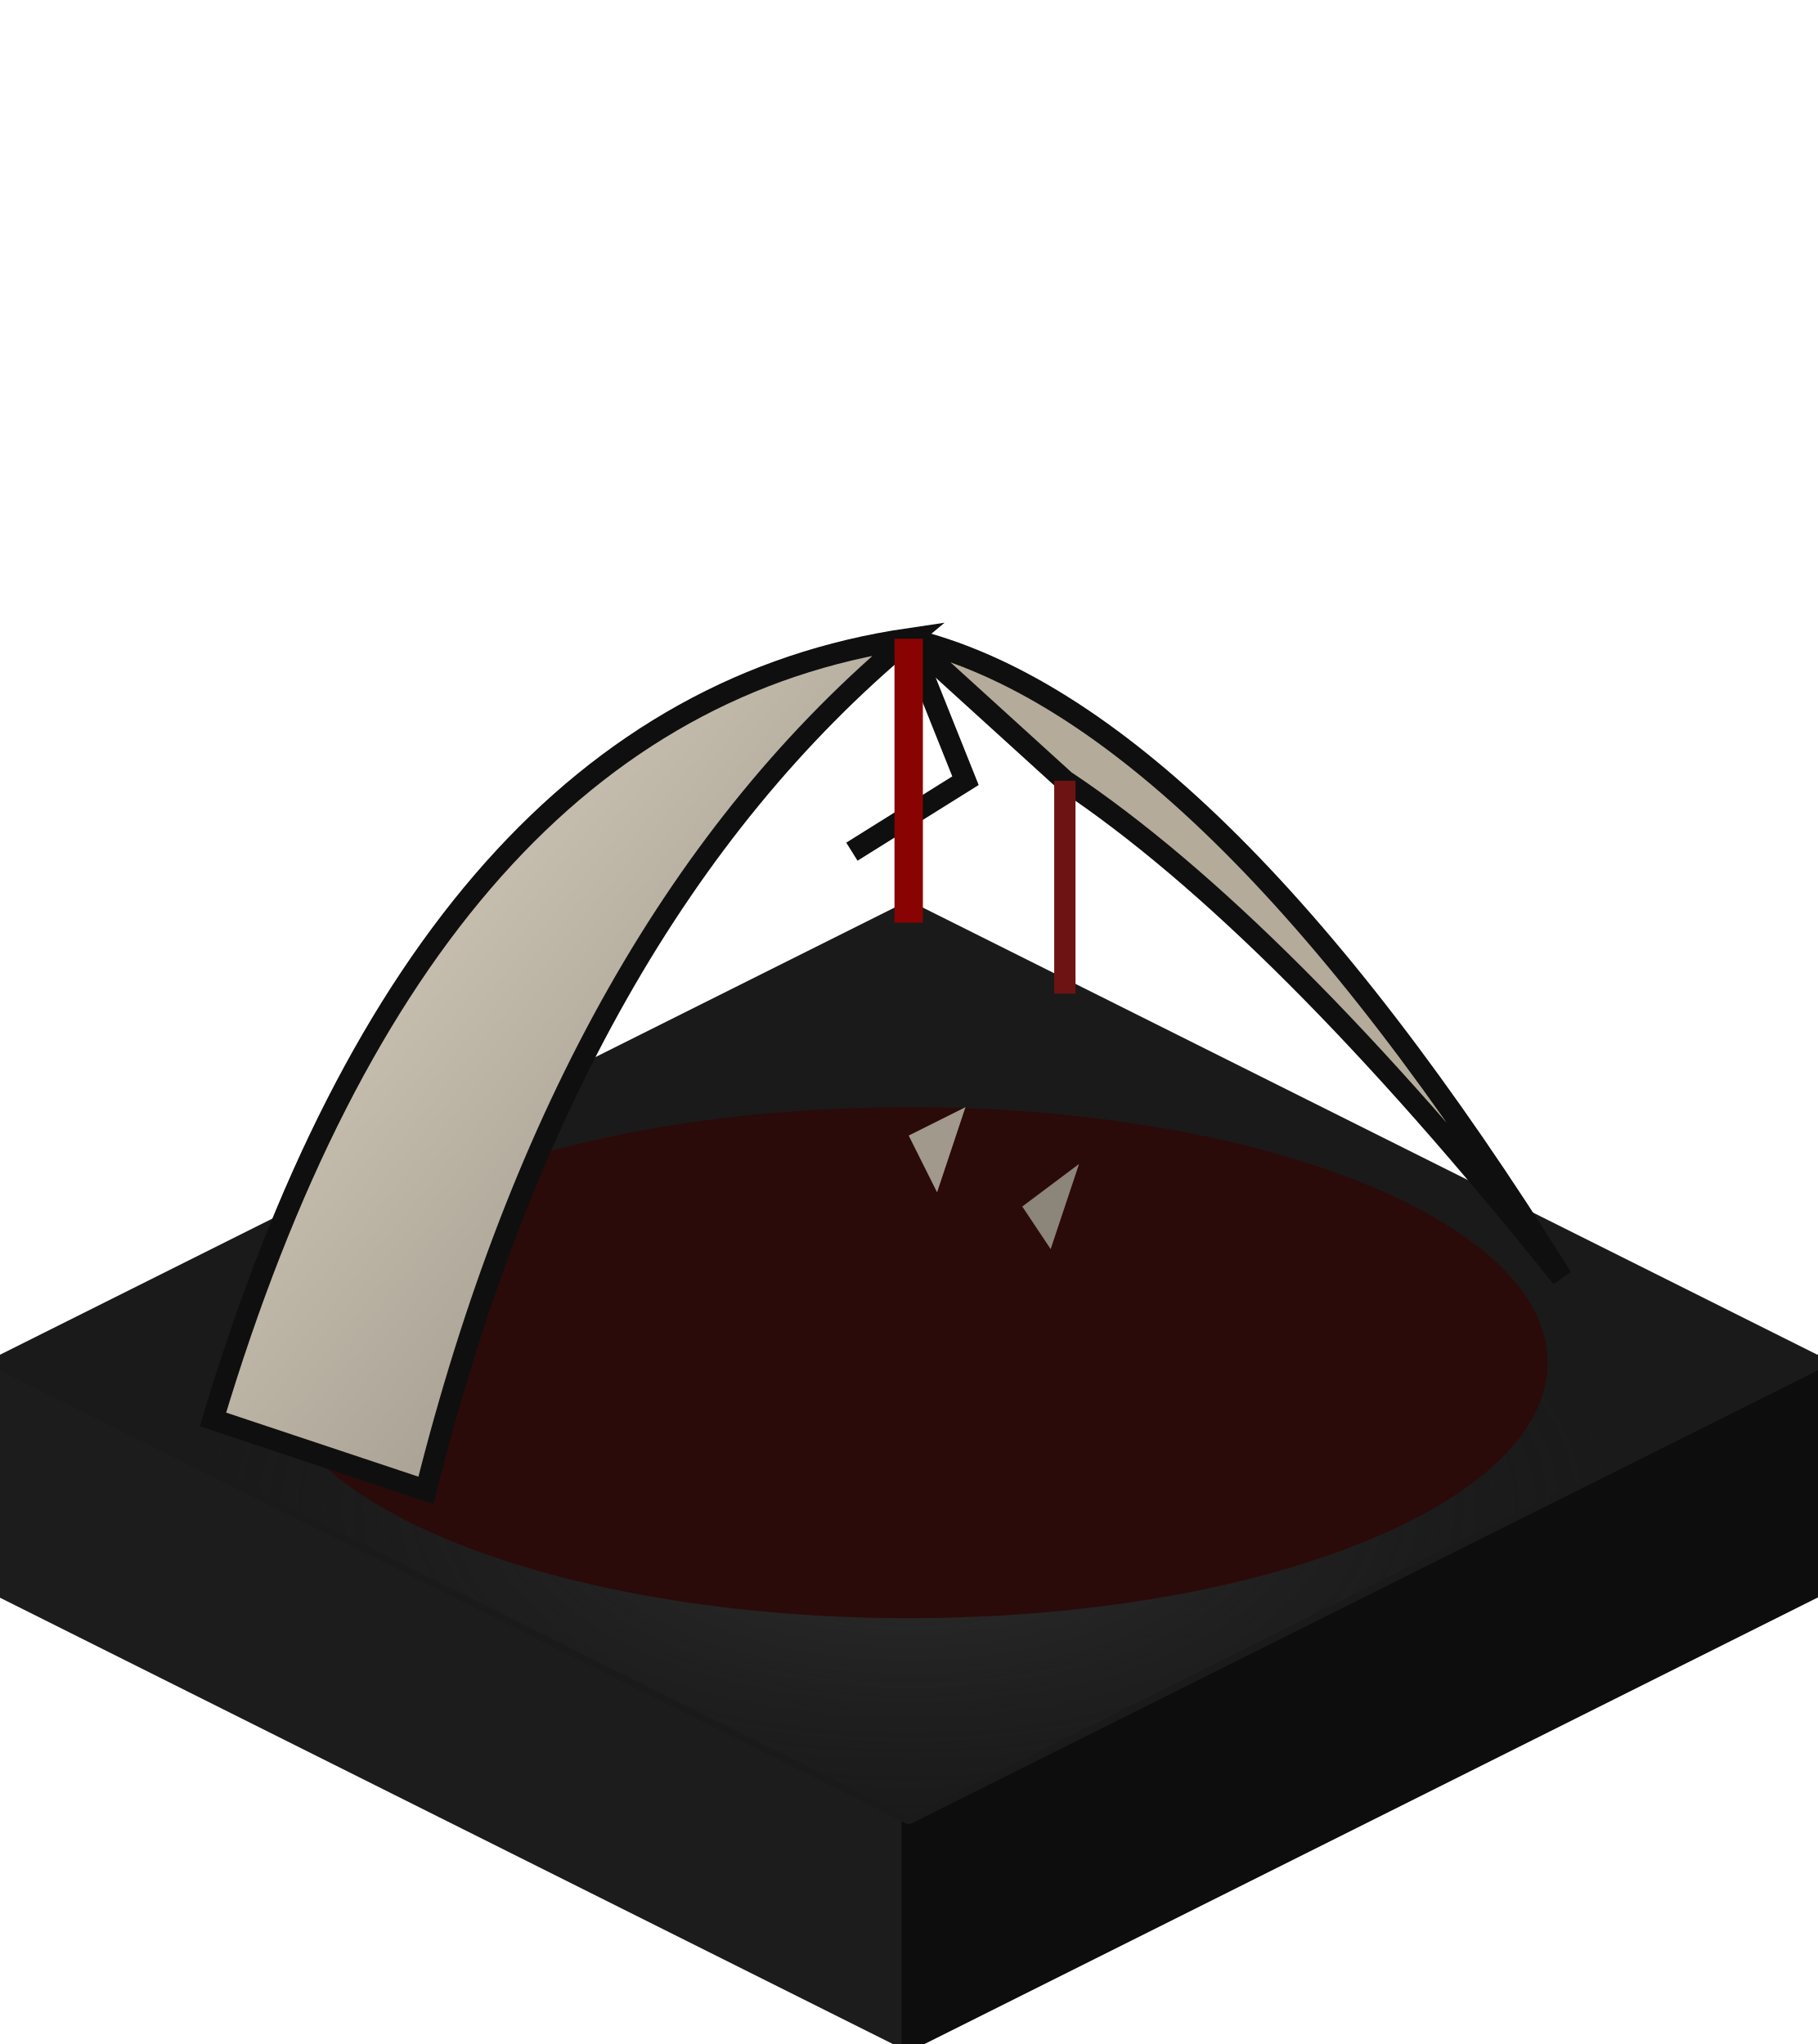
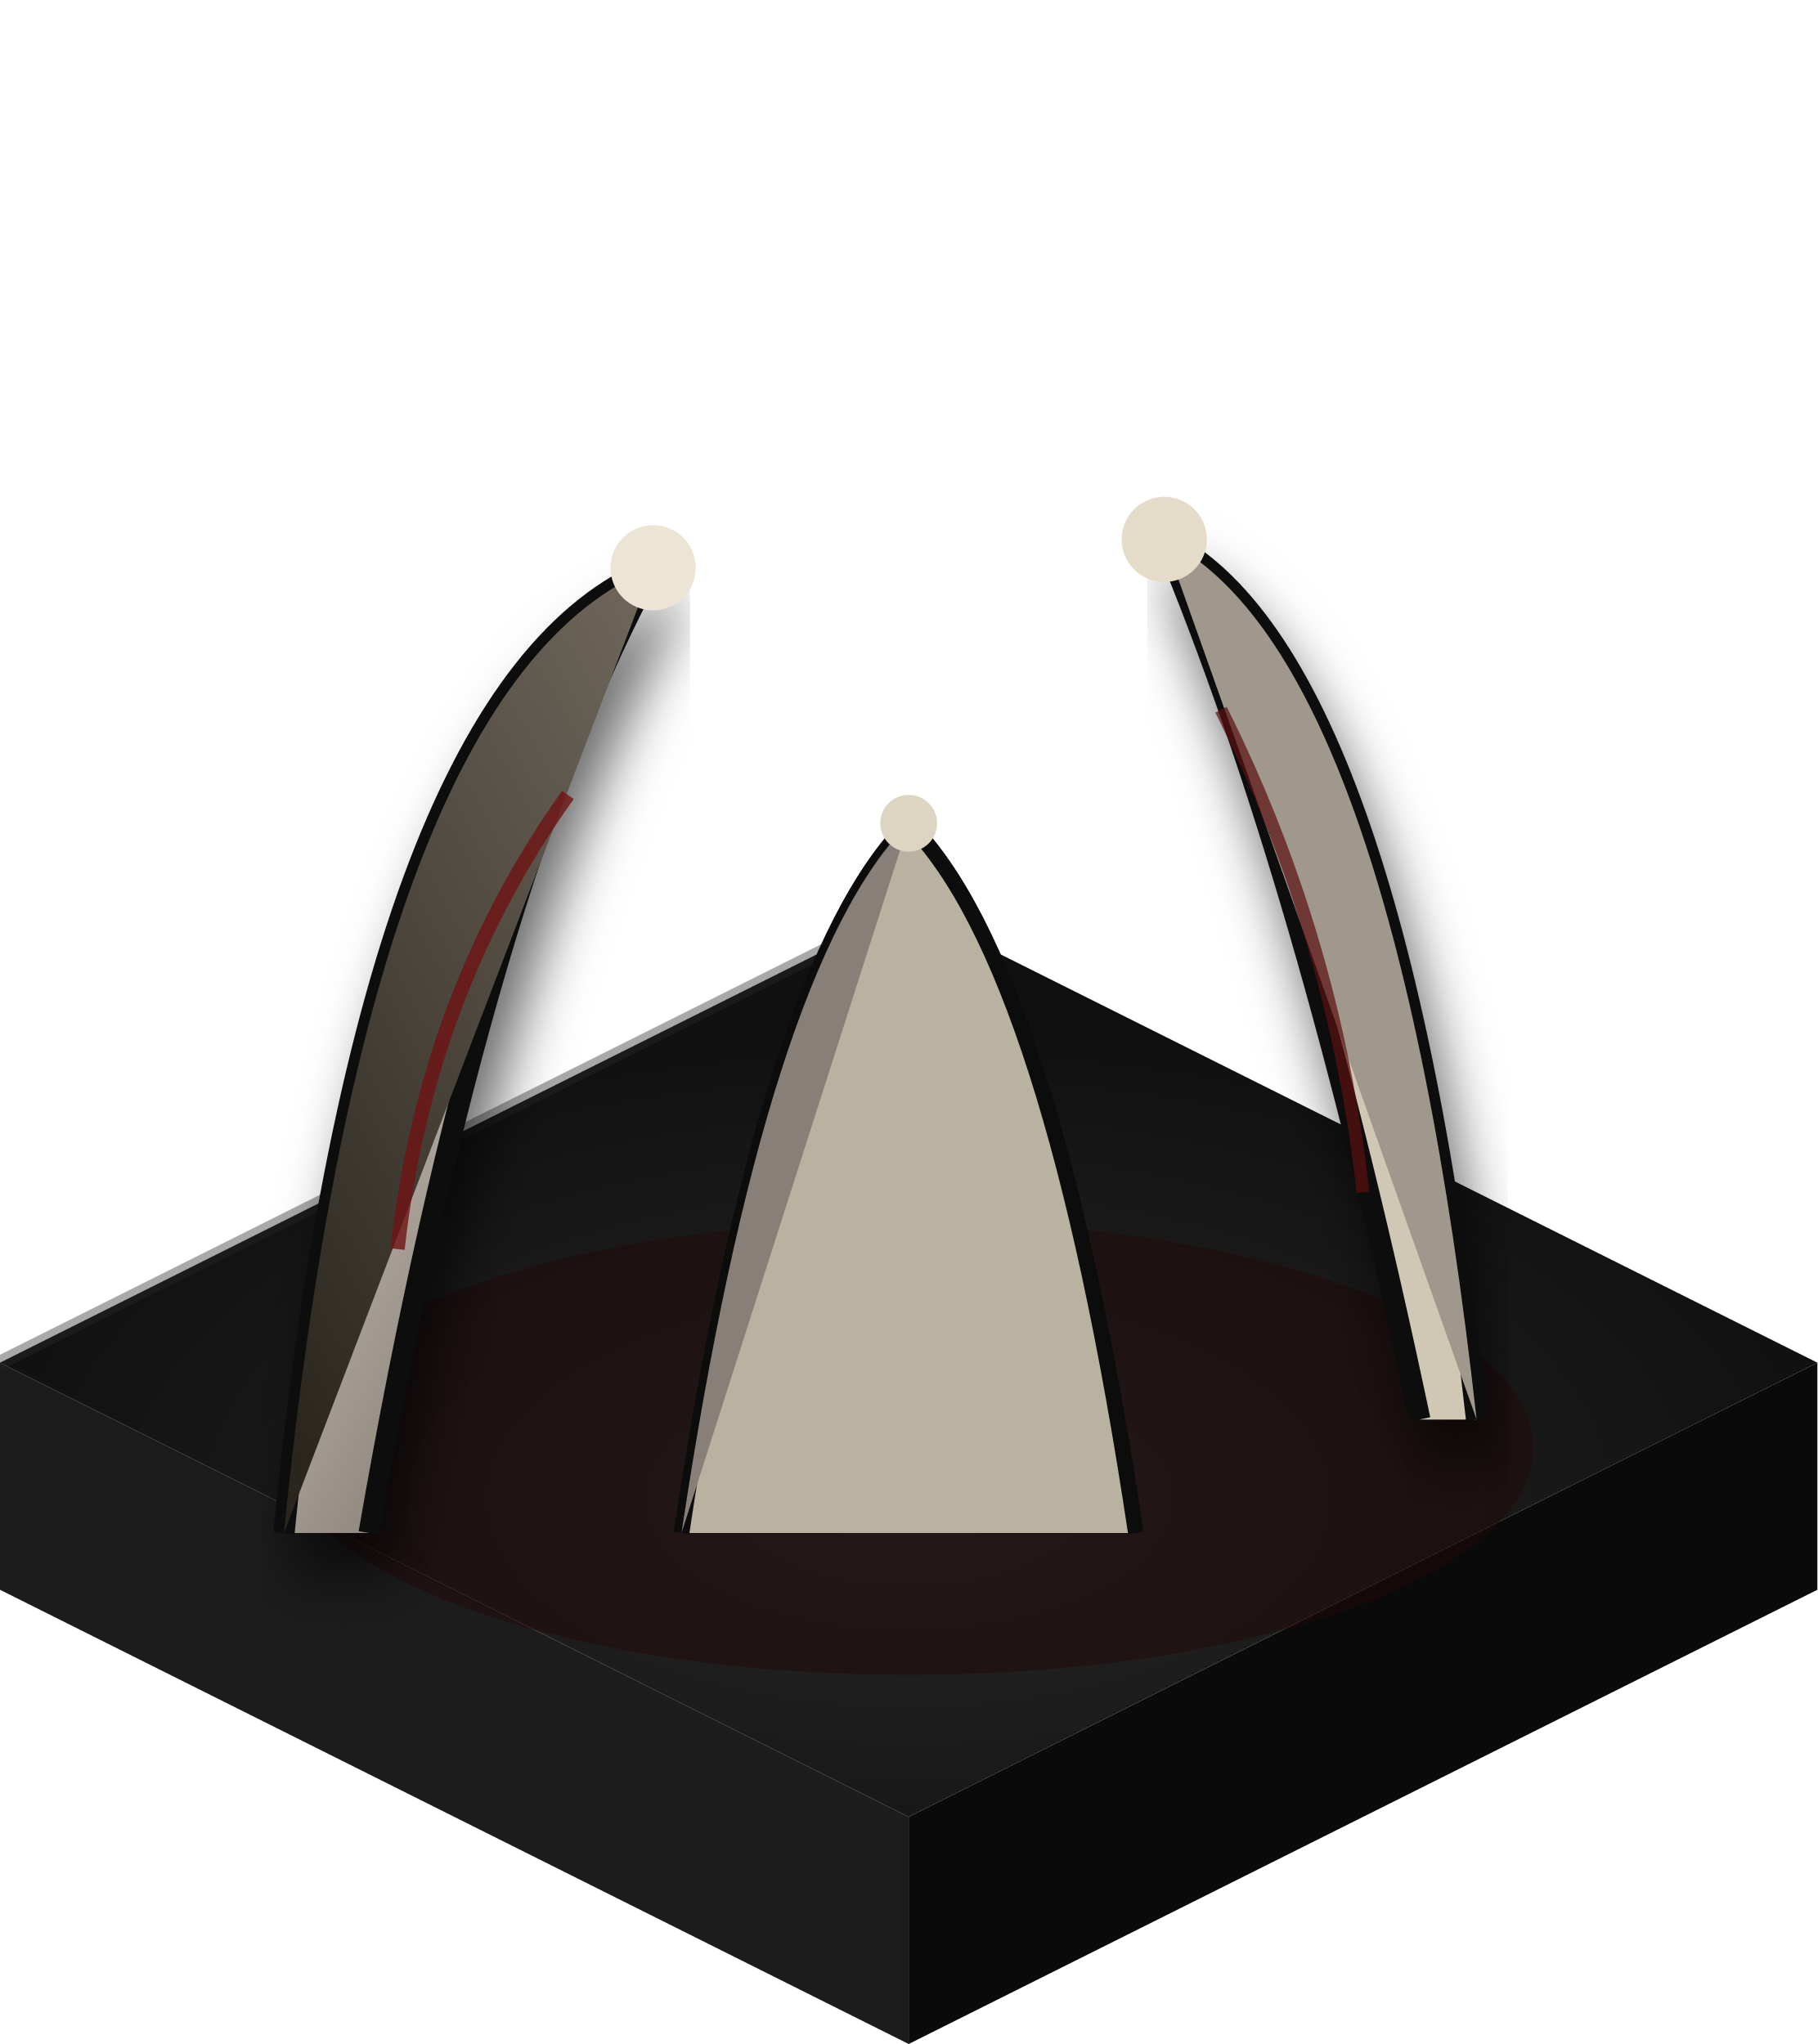
<svg xmlns="http://www.w3.org/2000/svg" viewBox="0 0 128 144">
  <defs>
-     <radialGradient id="ground-center" cx="50%" cy="66%" r="40%">
-       <stop offset="0%" stop-color="#333333" />
-       <stop offset="100%" stop-color="#1a1a1a" stop-opacity="0" />
+     <linearGradient id="c" x1="15%" x2="85%" y2="100%">
+       <stop stop-color="#e4dccb" offset="0" />
+       <stop stop-color="#aca49a" offset=".5" />
+       <stop stop-color="#6c6459" offset="1" />
+     </linearGradient>
+     <linearGradient id="d" x1="85%" x2="15%" y2="100%">
+       <stop stop-color="#6c6459" offset="0" />
+       <stop stop-color="#2a261e" offset="1" />
+     </linearGradient>
+     <radialGradient id="b" cy="65%" r="52%">
+       <stop stop-color="#282828" offset="0" />
+       <stop stop-color="#101010" offset="1" />
    </radialGradient>
-     <linearGradient id="rib-color" x1="0%" y1="0%" x2="100%" y2="100%">
-       <stop offset="0%" stop-color="#e3dac9" />
-       <stop offset="100%" stop-color="#8c8579" />
-     </linearGradient>
+     <filter id="a">
+       <feDropShadow dx="1" dy="3" flood-opacity=".6" stdDeviation="2" />
+     </filter>
  </defs>
-   <polygon points="0,96 64,128 64,144 0,112" fill="#1c1c1c" stroke="#1c1c1c" stroke-width="1" />
-   <polygon points="64,128 128,96 128,112 64,144" fill="#0d0d0d" stroke="#0d0d0d" stroke-width="1" />
-   <polygon points="64,64 128,96 64,128 0,96" fill="#1a1a1a" stroke="#1a1a1a" stroke-width="1" stroke-linejoin="round" />
-   <polygon points="64,64 128,96 64,128 0,96" fill="url(#ground-center)" />
-   <ellipse cx="64" cy="96" rx="45" ry="18" fill="#2b0a0a" />
-   <path d="M 15,100 Q 30,50 64,45 Q 40,65 30,105 Z" fill="url(#rib-color)" stroke="#0f0f0f" stroke-width="1.5" />
-   <path d="M 64,45 Q 85,50 110,90 Q 90,65 75,55 Z" fill="#b5ab9a" stroke="#0f0f0f" stroke-width="1.5" />
-   <path d="M 64,45 L 68,55 L 60,60" fill="none" stroke="#0f0f0f" stroke-width="1.5" />
-   <path d="M 64,45 L 64,65" stroke="#8a0303" stroke-width="2" />
-   <path d="M 75,55 L 75,70" stroke="#6e1313" stroke-width="1.5" />
-   <polygon points="64,80 68,78 66,84" fill="#a1998b" />
-   <polygon points="72,85 76,82 74,88" fill="#8c8579" />
+   <polygon points="0 96 64 128 64 144 0 112" fill="#1c1c1c" />
+   <polygon points="64 128 128 96 128 112 64 144" fill="#0a0a0a" />
+   <polygon points="64 64 128 96 64 128 0 96" fill="url(#b)" />
+   <path d="m64 64-64 32" fill="none" opacity=".4" stroke="#282828" />
+   <ellipse cx="64" cy="102" rx="44" ry="16" fill="#200808" opacity=".5" />
+   <path d="m20 108q6-60 26-68-12 22-20 68" fill="url(#c)" filter="url(#a)" stroke="#0c0c0c" stroke-width="1.5" />
+   <path d="m20 108q6-60 26-68" fill="url(#d)" />
+   <path d="m104 100q-6-54-22-62 10 24 18 62" fill="#d0c8b4" filter="url(#a)" stroke="#0c0c0c" stroke-width="1.5" />
+   <path d="m104 100q-6-54-22-62" fill="#a0988c" />
+   <path d="m48 108q6-40 16-50 10 10 16 50" fill="#bab2a0" stroke="#0c0c0c" stroke-width="1.1" />
+   <path d="m48 108q6-40 16-50" fill="#888078" />
+   <path d="m28 88q2-18 12-32" fill="none" opacity=".8" stroke="#6e1313" />
+   <path d="m96 84q-2-18-10-34" fill="none" opacity=".7" stroke="#5a1010" stroke-width=".9" />
+   <circle cx="46" cy="40" r="3" fill="#ece4d4" />
+   <circle cx="82" cy="38" r="3" fill="#e4dcc8" />
+   <circle cx="64" cy="58" r="2" fill="#ddd4c2" />
</svg>
